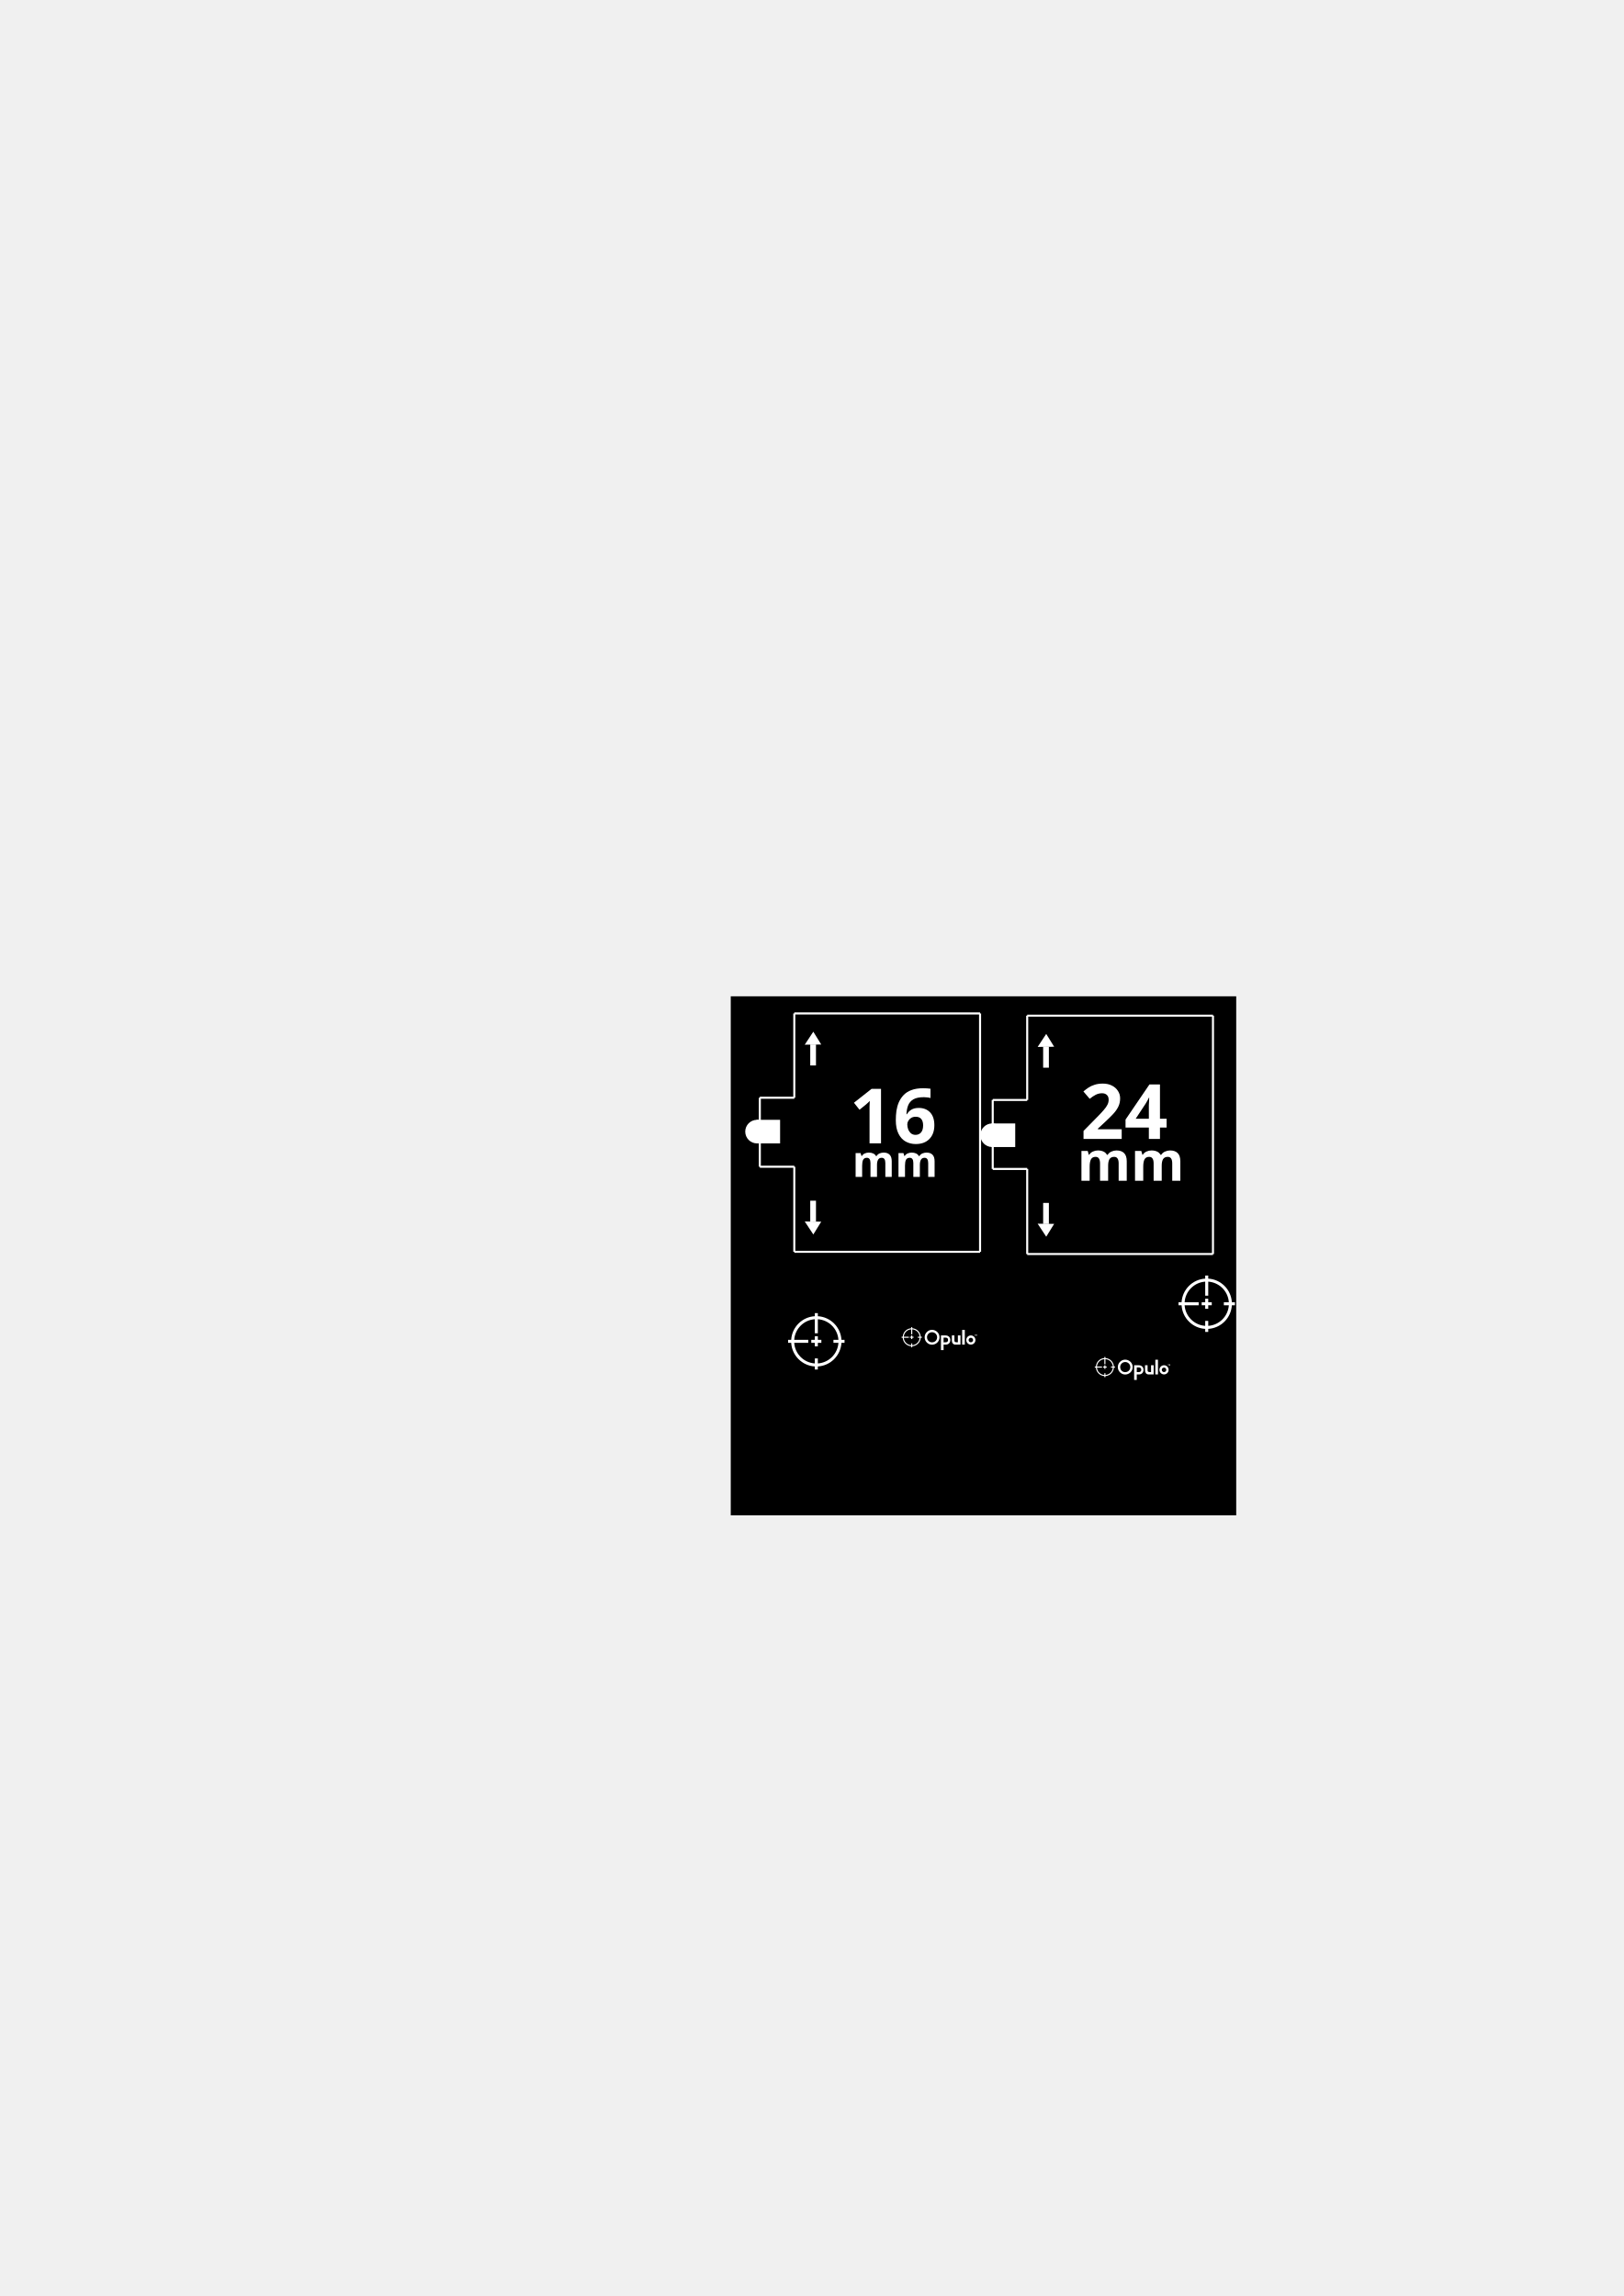
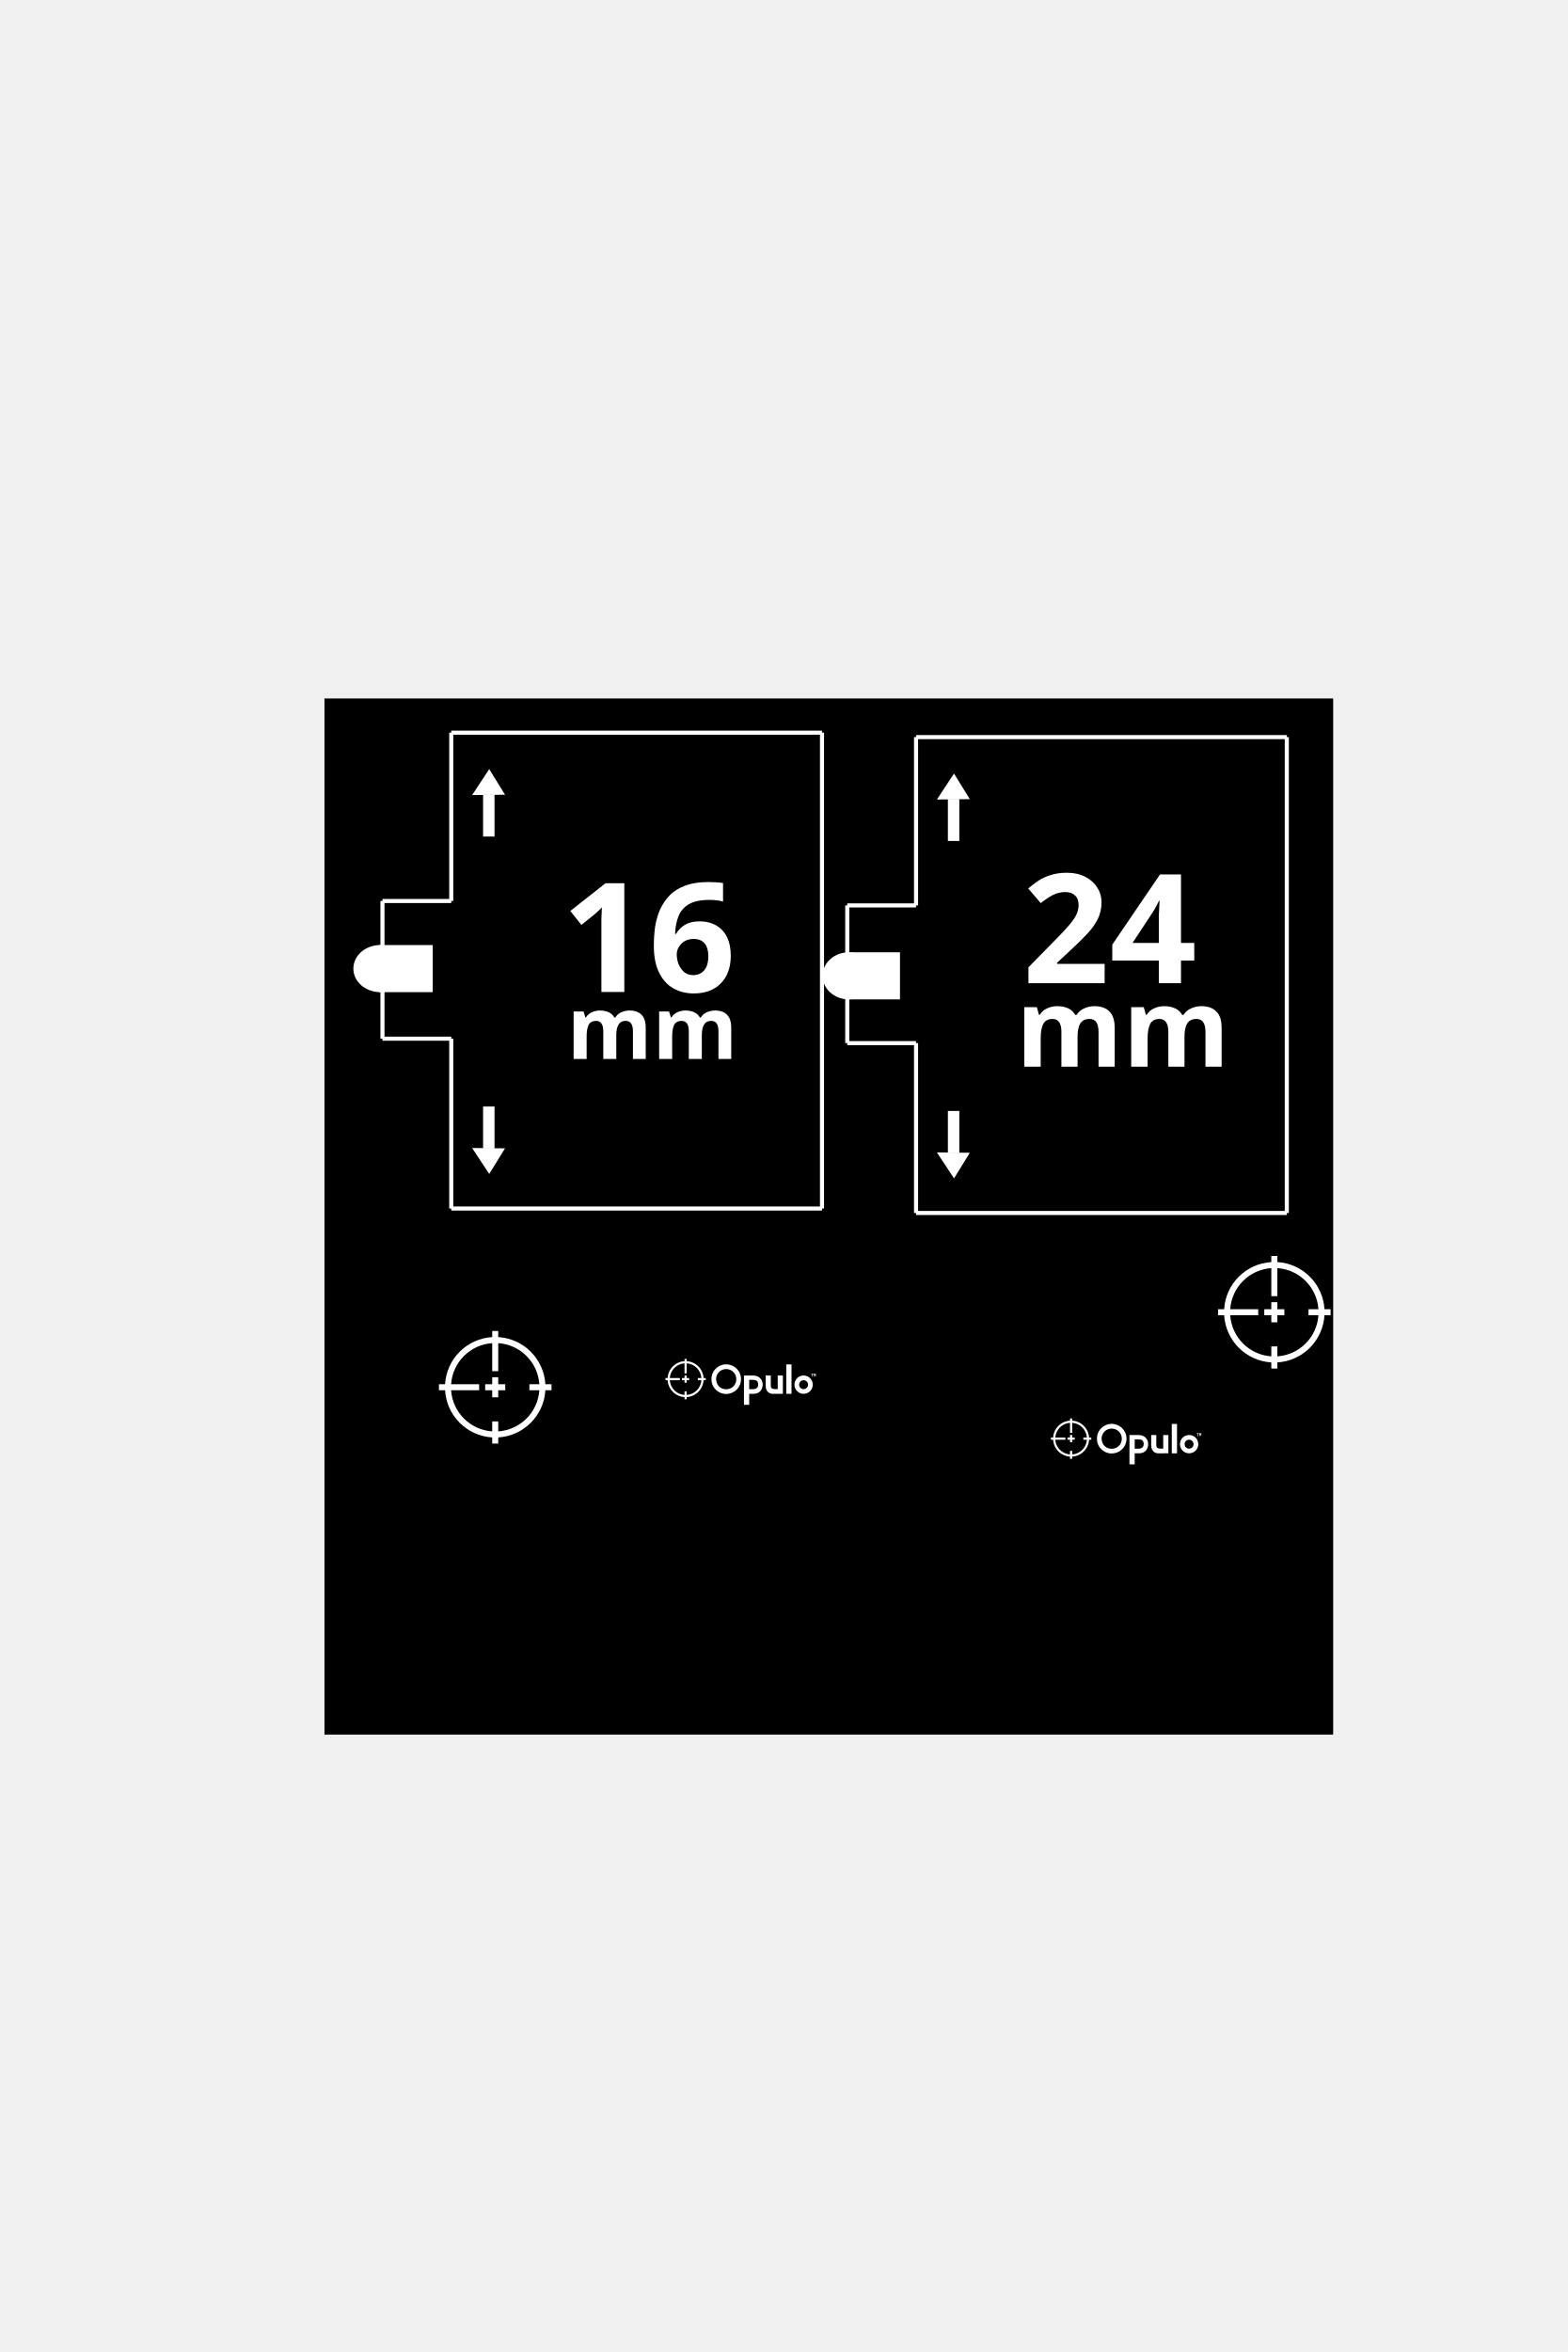
- <svg xmlns="http://www.w3.org/2000/svg" width="210mm" height="297mm" viewBox="0 0 210 297" version="1.1" id="svg1" xml:space="preserve">
+ <svg xmlns="http://www.w3.org/2000/svg" width="4in" height="6in" viewBox="0 0 101.6 152.4" version="1.1" id="svg1" xml:space="preserve">
  <defs id="defs1">
-     <marker id="DistanceX" orient="auto" refX="0.0" refY="0.0" style="overflow:visible">
-       <path d="M 3,-3 L -3,3 M 0,-5 L  0,5" style="stroke:#000000; stroke-width:0.5" id="path1" />
+     <marker id="DistanceX" orient="auto" refX="0" refY="0" style="overflow:visible">
+       <path d="M 3,-3 -3,3 M 0,-5 V 5" style="stroke:#000000;stroke-width:0.5" id="path1" />
    </marker>
    <pattern id="Hatch" patternUnits="userSpaceOnUse" width="8" height="8" x="0" y="0">
      <path d="M8 4 l-4,4" stroke="#000000" stroke-width="0.25" linecap="square" id="path2" />
      <path d="M6 2 l-4,4" stroke="#000000" stroke-width="0.25" linecap="square" id="path3" />
      <path d="M4 0 l-4,4" stroke="#000000" stroke-width="0.25" linecap="square" id="path4" />
    </pattern>
    <symbol id="*MODEL_SPACE" />
    <symbol id="*PAPER_SPACE" />
-     <marker id="DistanceX-3" orient="auto" refX="0.0" refY="0.0" style="overflow:visible">
-       <path d="M 3,-3 L -3,3 M 0,-5 L  0,5" style="stroke:#000000; stroke-width:0.5" id="path1-9" />
+     <marker id="DistanceX-3" orient="auto" refX="0" refY="0" style="overflow:visible">
+       <path d="M 3,-3 -3,3 M 0,-5 V 5" style="stroke:#000000;stroke-width:0.5" id="path1-9" />
    </marker>
    <pattern id="Hatch-0" patternUnits="userSpaceOnUse" width="8" height="8" x="0" y="0">
      <path d="M8 4 l-4,4" stroke="#000000" stroke-width="0.25" linecap="square" id="path2-5" />
      <path d="M6 2 l-4,4" stroke="#000000" stroke-width="0.25" linecap="square" id="path3-2" />
      <path d="M4 0 l-4,4" stroke="#000000" stroke-width="0.25" linecap="square" id="path4-2" />
    </pattern>
    <symbol id="*MODEL_SPACE-7" />
    <symbol id="*PAPER_SPACE-3" />
-     <marker id="DistanceX-1" orient="auto" refX="0.0" refY="0.0" style="overflow:visible">
-       <path d="M 3,-3 L -3,3 M 0,-5 L  0,5" style="stroke:#000000; stroke-width:0.5" id="path1-4" />
+     <marker id="DistanceX-1" orient="auto" refX="0" refY="0" style="overflow:visible">
+       <path d="M 3,-3 -3,3 M 0,-5 V 5" style="stroke:#000000;stroke-width:0.5" id="path1-4" />
    </marker>
    <pattern id="Hatch-7" patternUnits="userSpaceOnUse" width="8" height="8" x="0" y="0">
      <path d="M8 4 l-4,4" stroke="#000000" stroke-width="0.25" linecap="square" id="path2-1" />
      <path d="M6 2 l-4,4" stroke="#000000" stroke-width="0.25" linecap="square" id="path3-3" />
      <path d="M4 0 l-4,4" stroke="#000000" stroke-width="0.25" linecap="square" id="path4-8" />
    </pattern>
    <symbol id="*MODEL_SPACE-4" />
    <symbol id="*PAPER_SPACE-8" />
  </defs>
  <g id="layer1">
-     <rect style="fill:#000000;fill-opacity:1;stroke:none;stroke-width:0.1;stroke-linecap:square;stroke-miterlimit:0;stroke-dasharray:none;stroke-opacity:1" id="rect14" width="65.373" height="67.136" x="94.512" y="128.878" />
+     <rect style="fill:#000000;fill-opacity:1;stroke:none;stroke-width:0.1;stroke-linecap:square;stroke-miterlimit:0;stroke-dasharray:none;stroke-opacity:1" id="rect14" width="65.373" height="67.136" x="21.028" y="45.258" />
    <g id="g4" style="fill:none;stroke:#ff0000;stroke-width:25.902;stroke-dasharray:none;stroke-opacity:1" transform="matrix(0,-0.01032805,0.01013448,0,85.39176,130.5766)" />
    <g id="g5" style="fill:none;stroke:#ff0000;stroke-width:25.902;stroke-dasharray:none;stroke-opacity:1" transform="matrix(0,-0.01032805,0.01013448,0,85.39176,130.5766)" />
-     <text xml:space="preserve" style="font-size:9.878px;line-height:1.25;font-family:Figtree;-inkscape-font-specification:Figtree;fill:#ffffff;fill-opacity:1;stroke-width:0.265" x="109.867" y="147.896" id="text13">
-       <tspan id="tspan13" style="font-style:normal;font-variant:normal;font-weight:600;font-stretch:normal;font-size:9.878px;font-family:Figtree;-inkscape-font-specification:'Figtree Semi-Bold';fill:#ffffff;fill-opacity:1;stroke-width:0.265" x="109.867" y="147.896">16</tspan>
+     <text xml:space="preserve" style="font-size:9.878px;line-height:1.25;font-family:Figtree;-inkscape-font-specification:Figtree;fill:#ffffff;fill-opacity:1;stroke-width:0.265" x="36.384" y="64.277" id="text13">
+       <tspan id="tspan13" style="font-style:normal;font-variant:normal;font-weight:600;font-stretch:normal;font-size:9.878px;font-family:Figtree;-inkscape-font-specification:'Figtree Semi-Bold';fill:#ffffff;fill-opacity:1;stroke-width:0.265" x="36.384" y="64.277">16</tspan>
    </text>
-     <g id="g15" transform="rotate(180,98.47819,146.3807)">
-       <rect style="fill:#ffffff;fill-opacity:1;stroke:none;stroke-width:0.1;stroke-linecap:square;stroke-miterlimit:0;stroke-dasharray:none;stroke-opacity:1" id="rect15" width="3.051" height="3.051" x="97.521" y="144.856" rx="10" />
-       <rect style="fill:#ffffff;fill-opacity:1;stroke:none;stroke-width:0.1;stroke-linecap:square;stroke-miterlimit:0;stroke-dasharray:none;stroke-opacity:1" id="rect15-4" width="3.051" height="3.051" x="96.063" y="144.855" />
+     <g id="g15" transform="matrix(-1.140551,0,0,-1,137.6082,209.1421)" style="stroke-width:0.936">
+       <rect style="fill:#ffffff;fill-opacity:1;stroke:none;stroke-width:0.094;stroke-linecap:square;stroke-miterlimit:0;stroke-dasharray:none;stroke-opacity:1" id="rect15" width="3.051" height="3.051" x="97.521" y="144.856" rx="10" />
+       <rect style="fill:#ffffff;fill-opacity:1;stroke:none;stroke-width:0.094;stroke-linecap:square;stroke-miterlimit:0;stroke-dasharray:none;stroke-opacity:1" id="rect15-4" width="3.051" height="3.051" x="96.063" y="144.855" />
    </g>
-     <g id="g15-3" transform="rotate(180,113.6834,146.6153)">
-       <rect style="fill:#ffffff;fill-opacity:1;stroke:none;stroke-width:0.1;stroke-linecap:square;stroke-miterlimit:0;stroke-dasharray:none;stroke-opacity:1" id="rect15-8" width="3.051" height="3.051" x="97.521" y="144.856" rx="10" />
-       <rect style="fill:#ffffff;fill-opacity:1;stroke:none;stroke-width:0.1;stroke-linecap:square;stroke-miterlimit:0;stroke-dasharray:none;stroke-opacity:1" id="rect15-4-1" width="3.051" height="3.051" x="96.063" y="144.855" />
+     <g id="g15-3" transform="matrix(-1.11244,0,0,-1,165.1914,209.6114)" style="stroke-width:0.948">
+       <rect style="fill:#ffffff;fill-opacity:1;stroke:none;stroke-width:0.095;stroke-linecap:square;stroke-miterlimit:0;stroke-dasharray:none;stroke-opacity:1" id="rect15-8" width="3.051" height="3.051" x="97.521" y="144.856" rx="10" />
+       <rect style="fill:#ffffff;fill-opacity:1;stroke:none;stroke-width:0.095;stroke-linecap:square;stroke-miterlimit:0;stroke-dasharray:none;stroke-opacity:1" id="rect15-4-1" width="3.051" height="3.051" x="96.063" y="144.855" />
    </g>
-     <g id="g16" transform="translate(0.04102534,-1.682039)">
+     <g id="g16" transform="translate(-73.44259,-85.30133)">
      <rect style="fill:#ffffff;fill-opacity:1;stroke:none;stroke-width:0.1;stroke-linecap:square;stroke-miterlimit:0;stroke-dasharray:none;stroke-opacity:1" id="rect13" width="0.741" height="2.726" x="104.751" y="136.78" />
      <path style="fill:#ffffff;fill-opacity:1;stroke:none;stroke-width:0.265px;stroke-linecap:butt;stroke-linejoin:miter;stroke-opacity:1" d="m 105.148,135.137 -1.108,1.682 2.133,-0.023 z" id="path16" />
    </g>
-     <g id="g16-5" transform="matrix(1,0,0,-1,0.04147732,294.8233)">
+     <g id="g16-5" transform="matrix(1,0,0,-1,-73.44214,211.204)">
      <rect style="fill:#ffffff;fill-opacity:1;stroke:none;stroke-width:0.1;stroke-linecap:square;stroke-miterlimit:0;stroke-dasharray:none;stroke-opacity:1" id="rect13-2" width="0.741" height="2.726" x="104.751" y="136.78" />
      <path style="fill:#ffffff;fill-opacity:1;stroke:none;stroke-width:0.265px;stroke-linecap:butt;stroke-linejoin:miter;stroke-opacity:1" d="m 105.148,135.137 -1.108,1.682 2.133,-0.023 z" id="path16-1" />
    </g>
-     <g id="g2" transform="matrix(0,-0.01032805,0.01032109,0,85.09933,130.5969)" style="stroke-width:25.627;stroke:#ffffff;stroke-opacity:1">
-       <g id="g4-7" style="stroke-width:25.627;stroke:#ffffff;stroke-opacity:1" />
-       <g id="g5-9" style="stroke-width:25.627;stroke:#ffffff;stroke-opacity:1" />
-       <g id="g12-0" style="stroke-width:25.627;stroke:#ffffff;stroke-opacity:1">
+     <g id="g2" transform="matrix(0,-0.01032805,0.01032109,0,11.61571,46.97765)" style="stroke:#ffffff;stroke-width:25.627;stroke-opacity:1">
+       <g id="g4-7" style="stroke:#ffffff;stroke-width:25.627;stroke-opacity:1" />
+       <g id="g5-9" style="stroke:#ffffff;stroke-width:25.627;stroke-opacity:1" />
+       <g id="g12-0" style="stroke:#ffffff;stroke-width:25.627;stroke-opacity:1">
        <path style="fill:none;stroke:#ffffff;stroke-width:25.627;stroke-opacity:1" d="m -1104,1276.12 h -864" id="path5-2" />
        <path style="fill:none;stroke:#ffffff;stroke-width:25.627;stroke-opacity:1" d="m -1968,1276.12 v 432" id="path6-3" />
        <path style="fill:none;stroke:#ffffff;stroke-width:25.627;stroke-opacity:1" d="M -1968,1708.12 H -3033.6" id="path7-9" />
        <path style="fill:none;stroke:#ffffff;stroke-width:25.627;stroke-opacity:1" d="m -3033.6,1708.12 v 2328" id="path8-9" />
        <path style="fill:none;stroke:#ffffff;stroke-width:25.627;stroke-opacity:1" d="M -3033.6,4036.12 H -48" id="path9-7" />
        <path style="fill:none;stroke:#ffffff;stroke-width:25.627;stroke-opacity:1" d="m -48,4036.12 v -2328" id="path10-0" />
        <path style="fill:none;stroke:#ffffff;stroke-width:25.627;stroke-opacity:1" d="M -48,1708.12 H -1104" id="path11-3" />
        <path style="fill:none;stroke:#ffffff;stroke-width:25.627;stroke-opacity:1" d="m -1104,1708.12 v -432" id="path12-9" />
      </g>
    </g>
-     <g id="g3" transform="matrix(0.6132742,0,0,0.6132742,34.07514,83.67651)" style="stroke-width:1.631">
+     <g id="g3" transform="matrix(0.6132742,0,0,0.6132742,-39.40847,0.05722587)" style="stroke-width:1.631">
      <path d="m 116.911,141.178 a 5.31,5.31 0 0 1 4.982,4.982 h 0.647 v 0.637 h -0.647 a 5.31,5.31 0 0 1 -4.982,4.982 v 0.647 h -0.637 v -0.647 a 5.31,5.31 0 0 1 -4.982,-4.982 h -0.647 v -0.637 h 0.647 a 5.31,5.31 0 0 1 4.982,-4.982 v -0.647 h 0.637 z" style="fill:#ffffff;fill-opacity:1;stroke:none;stroke-width:0.431" id="path6" />
      <path d="m 114.893,146.797 h -2.963 a 4.673,4.673 0 0 0 4.344,4.344 v -1.051 h 0.637 v 1.051 a 4.673,4.673 0 0 0 4.344,-4.344 h -1.051 v -0.637 h 1.051 a 4.673,4.673 0 0 0 -4.344,-4.344 v 2.963 h -0.637 v -2.963 a 4.673,4.673 0 0 0 -4.344,4.344 h 2.963 z" style="fill:#000000;fill-opacity:1;stroke:none;stroke-width:0.431" id="path5" />
      <path d="m 116.911,146.16 h 0.743 v 0.637 h -0.743 v 0.743 h -0.637 v -0.743 h -0.743 v -0.637 h 0.743 v -0.743 h 0.637 z" style="fill:#ffffff;fill-opacity:1;stroke:none;stroke-width:0.431" id="path7" />
    </g>
-     <g id="g3-0" transform="matrix(0.6132742,0,0,0.6132742,84.56756,78.81574)" style="stroke-width:1.631">
+     <g id="g3-0" transform="matrix(0.6132742,0,0,0.6132742,11.08394,-4.803552)" style="stroke-width:1.631">
      <path d="m 116.911,141.178 a 5.31,5.31 0 0 1 4.982,4.982 h 0.647 v 0.637 h -0.647 a 5.31,5.31 0 0 1 -4.982,4.982 v 0.647 h -0.637 v -0.647 a 5.31,5.31 0 0 1 -4.982,-4.982 h -0.647 v -0.637 h 0.647 a 5.31,5.31 0 0 1 4.982,-4.982 v -0.647 h 0.637 z" style="fill:#ffffff;fill-opacity:1;stroke:none;stroke-width:0.431" id="path6-2" />
      <path d="m 114.893,146.797 h -2.963 a 4.673,4.673 0 0 0 4.344,4.344 v -1.051 h 0.637 v 1.051 a 4.673,4.673 0 0 0 4.344,-4.344 h -1.051 v -0.637 h 1.051 a 4.673,4.673 0 0 0 -4.344,-4.344 v 2.963 h -0.637 v -2.963 a 4.673,4.673 0 0 0 -4.344,4.344 h 2.963 z" style="fill:#000000;fill-opacity:1;stroke:none;stroke-width:0.431" id="path5-3" />
      <path d="m 116.911,146.16 h 0.743 v 0.637 h -0.743 v 0.743 h -0.637 v -0.743 h -0.743 v -0.637 h 0.743 v -0.743 h 0.637 z" style="fill:#ffffff;fill-opacity:1;stroke:none;stroke-width:0.431" id="path7-99" />
    </g>
-     <g id="g6" transform="matrix(0.02194832,0,0,0.02194832,116.2404,171.5027)" style="fill:#ffffff;fill-opacity:1;stroke-width:12.055">
+     <g id="g6" transform="matrix(0.02194832,0,0,0.02194832,42.75683,87.88345)" style="fill:#ffffff;fill-opacity:1;stroke-width:12.055">
      <path d="M 240.06,67.75 C 239.62,106.83 191.8,126.07 164.7,97.58 148,80.93 148.73,51.63 166.23,35.82 194.01,9.27 240.07,29.3 240.06,67.75 Z m -43.83,-30.1 c -16.75,0.14 -29.36,13.24 -29.85,28.73 0.59,41.25 57.63,40.38 59.73,2.2 0.53,-17.61 -13.49,-30.9 -29.88,-30.93 z" id="path109" style="fill:#ffffff;fill-opacity:1;stroke-width:12.055" />
      <path d="m 248.69,99.76 c 0,-14.11 0,-43.09 0,-43.09 0,0 18.2,0.01 26.84,0 18.5,0 28.42,12.51 28.42,26.65 0,15.46 -9.98,27.38 -26.54,27.38 -2.84,0 -13.28,0 -13.28,0 l 0.02,32.45 -15.48,0.02 c 0,0 0.02,-29.23 0.02,-43.41 z M 264.15,83.3 c 0,4.38 0,13.84 0,13.84 0,0 6.89,-0.05 11.29,-0.05 7.82,0 15.29,-3.43 15.29,-13.49 0,-10.85 -6.49,-14.07 -15.49,-14.07 -3.42,-0.04 -11.1,-0.02 -11.1,-0.02 0,0 0.01,9.46 0.01,13.79 z" id="path111" style="fill:#ffffff;fill-opacity:1;stroke-width:12.055" />
      <path d="m 363.66,110.69 c -5.84,0 -25.88,0.03 -30.07,0.03 -13.35,0 -20.7,-10.65 -20.7,-23.35 0,-10 -0.02,-30.7 -0.02,-30.7 h 15.07 c 0,0 -0.02,20.23 -0.02,30.02 0,7.35 3.55,10.18 14.49,10.18 1.5,0 5.98,0 5.98,0 l -0.02,-40.2 h 15.28 c 0.01,0 0.01,47.69 0.01,54.02 z" id="path113" style="fill:#ffffff;fill-opacity:1;stroke-width:12.055" />
      <path d="m 424.82,110.71 c -14.74,0 -27.5,-12.05 -27.03,-27.99 0.41,-13.8 11.85,-26.55 28.08,-26.06 13.73,0.42 26.49,11.83 25.98,28.07 -0.46,13.94 -11.88,25.89 -27.03,25.98 z m 13.17,-26.96 c -0.07,-7.37 -5.89,-13.03 -12.83,-13.21 -7.77,-0.2 -13.47,5.94 -13.63,12.82 -0.19,7.74 5.95,13.44 12.85,13.61 7.66,0.19 13.58,-5.97 13.61,-13.22 z" id="path115" style="fill:#ffffff;fill-opacity:1;stroke-width:12.055" />
      <path d="m 373.64,23.94 h 15.46 c 0,28.32 0.01,58.47 0,86.77 -4.87,0.01 -15.48,0.02 -15.48,0.02 0.03,-14.16 0.02,-86.79 0.02,-86.79 z" id="path117" style="fill:#ffffff;fill-opacity:1;stroke-width:12.055" />
      <g id="Sketch_00000163793952748931256020000003875778274186330264_" transform="matrix(1,0,0,-1,28.56,28.56)" style="fill:#ffffff;fill-opacity:1;stroke-width:12.055">
        <path d="m 51,20.74 v -6.47 c 26.84,-1.61 48.25,-23.02 49.86,-49.86 h 6.47 v -6.38 h -6.47 C 99.25,-68.82 77.84,-90.23 51,-91.85 v -6.47 h -6.38 v 6.47 c -26.84,1.62 -48.25,23.03 -49.86,49.87 v 0 h -6.47 v 6.38 h 6.47 c 1.61,26.84 23.02,48.25 49.86,49.86 v 6.47 H 51 M 44.62,7.87 C 21.3,6.28 2.74,-12.28 1.15,-35.6 H 30.8 v -6.38 H 1.15 C 2.74,-65.3 21.3,-83.86 44.62,-85.45 v 10.52 H 51 v -10.52 c 23.32,1.59 41.88,20.16 43.47,43.47 H 83.95 v 6.38 H 94.47 C 92.88,-12.28 74.32,6.28 51,7.87 V -21.78 H 44.62 V 7.87" id="path119" style="fill:#ffffff;fill-opacity:1;stroke-width:12.055" />
        <path id="Sketch_w0002_00000062871477408809884110000011827936560669940638_" d="m 37.18,-35.6 v -6.38 h 7.44 v -7.44 H 51 v 7.44 h 7.44 v 6.38 H 51 v 7.44 h -6.38 v -7.44 h -7.44" style="fill:#ffffff;fill-opacity:1;stroke-width:12.055" />
      </g>
      <path d="m 451.501,52.563 v 7.19 h -1.65 v -7.19 h -2.6 v -1.34 h 6.88 v 1.34 z" id="path123" style="fill:#ffffff;fill-opacity:1;stroke-width:12.055" />
      <path d="m 457.891,54.423 0.92,-3.21 h 2.04 v 8.53 h -1.51 v -2.53 l 0.07,-3.99 -1.12,3.7 h -0.81 l -1,-3.54 0.07,3.83 v 2.53 h -1.51 v -8.53 h 2.04 z" id="path125" style="fill:#ffffff;fill-opacity:1;stroke-width:12.055" />
    </g>
-     <text xml:space="preserve" style="font-size:9.878px;line-height:1.25;font-family:Figtree;-inkscape-font-specification:Figtree;fill:#ffffff;fill-opacity:1;stroke-width:0.265" x="139.746" y="147.327" id="text13-4">
-       <tspan id="tspan13-3" style="font-style:normal;font-variant:normal;font-weight:600;font-stretch:normal;font-size:9.878px;font-family:Figtree;-inkscape-font-specification:'Figtree Semi-Bold';fill:#ffffff;fill-opacity:1;stroke-width:0.265" x="139.746" y="147.327">24</tspan>
+     <text xml:space="preserve" style="font-size:9.878px;line-height:1.25;font-family:Figtree;-inkscape-font-specification:Figtree;fill:#ffffff;fill-opacity:1;stroke-width:0.265" x="66.263" y="63.708" id="text13-4">
+       <tspan id="tspan13-3" style="font-style:normal;font-variant:normal;font-weight:600;font-stretch:normal;font-size:9.878px;font-family:Figtree;-inkscape-font-specification:'Figtree Semi-Bold';fill:#ffffff;fill-opacity:1;stroke-width:0.265" x="66.263" y="63.708">24</tspan>
    </text>
-     <g id="g16-54" transform="translate(30.16379,-1.394864)">
+     <g id="g16-54" transform="translate(-43.31983,-85.01415)">
      <rect style="fill:#ffffff;fill-opacity:1;stroke:none;stroke-width:0.1;stroke-linecap:square;stroke-miterlimit:0;stroke-dasharray:none;stroke-opacity:1" id="rect13-9" width="0.741" height="2.726" x="104.751" y="136.78" />
      <path style="fill:#ffffff;fill-opacity:1;stroke:none;stroke-width:0.265px;stroke-linecap:butt;stroke-linejoin:miter;stroke-opacity:1" d="m 105.148,135.137 -1.108,1.682 2.133,-0.023 z" id="path16-17" />
    </g>
-     <g id="g16-5-5" transform="matrix(1,0,0,-1,30.16424,295.1105)">
+     <g id="g16-5-5" transform="matrix(1,0,0,-1,-43.31938,211.4912)">
      <rect style="fill:#ffffff;fill-opacity:1;stroke:none;stroke-width:0.1;stroke-linecap:square;stroke-miterlimit:0;stroke-dasharray:none;stroke-opacity:1" id="rect13-2-5" width="0.741" height="2.726" x="104.751" y="136.78" />
      <path style="fill:#ffffff;fill-opacity:1;stroke:none;stroke-width:0.265px;stroke-linecap:butt;stroke-linejoin:miter;stroke-opacity:1" d="m 105.148,135.137 -1.108,1.682 2.133,-0.023 z" id="path16-1-4" />
    </g>
-     <g id="g2-1" transform="matrix(0,-0.01032805,0.01032109,0,115.2221,130.8841)" style="stroke:#ff00ed;stroke-width:25.627;stroke-opacity:1">
+     <g id="g2-1" transform="matrix(0,-0.01032805,0.01032109,0,41.73848,47.26483)" style="stroke:#ff00ed;stroke-width:25.627;stroke-opacity:1">
      <g id="g4-7-8" style="stroke:#ff00ed;stroke-width:25.627;stroke-opacity:1" />
      <g id="g5-9-8" style="stroke:#ff00ed;stroke-width:25.627;stroke-opacity:1" />
-       <g id="g12-0-3" style="stroke:#ffffff;stroke-width:25.627;stroke-opacity:1;fill:none;fill-opacity:1">
-         <path style="fill:none;stroke:#ffffff;stroke-width:25.627;stroke-opacity:1;fill-opacity:1" d="m -1104,1276.12 h -864" id="path5-2-5" />
-         <path style="fill:none;stroke:#ffffff;stroke-width:25.627;stroke-opacity:1;fill-opacity:1" d="m -1968,1276.12 v 432" id="path6-3-2" />
-         <path style="fill:none;stroke:#ffffff;stroke-width:25.627;stroke-opacity:1;fill-opacity:1" d="M -1968,1708.12 H -3033.6" id="path7-9-2" />
-         <path style="fill:none;stroke:#ffffff;stroke-width:25.627;stroke-opacity:1;fill-opacity:1" d="m -3033.6,1708.12 v 2328" id="path8-9-6" />
-         <path style="fill:none;stroke:#ffffff;stroke-width:25.627;stroke-opacity:1;fill-opacity:1" d="M -3033.6,4036.12 H -48" id="path9-7-6" />
-         <path style="fill:none;stroke:#ffffff;stroke-width:25.627;stroke-opacity:1;fill-opacity:1" d="m -48,4036.12 v -2328" id="path10-0-7" />
-         <path style="fill:none;stroke:#ffffff;stroke-width:25.627;stroke-opacity:1;fill-opacity:1" d="M -48,1708.12 H -1104" id="path11-3-8" />
-         <path style="fill:none;stroke:#ffffff;stroke-width:25.627;stroke-opacity:1;fill-opacity:1" d="m -1104,1708.12 v -432" id="path12-9-4" />
+       <g id="g12-0-3" style="fill:none;fill-opacity:1;stroke:#ffffff;stroke-width:25.627;stroke-opacity:1">
+         <path style="fill:none;fill-opacity:1;stroke:#ffffff;stroke-width:25.627;stroke-opacity:1" d="m -1104,1276.12 h -864" id="path5-2-5" />
+         <path style="fill:none;fill-opacity:1;stroke:#ffffff;stroke-width:25.627;stroke-opacity:1" d="m -1968,1276.12 v 432" id="path6-3-2" />
+         <path style="fill:none;fill-opacity:1;stroke:#ffffff;stroke-width:25.627;stroke-opacity:1" d="M -1968,1708.12 H -3033.6" id="path7-9-2" />
+         <path style="fill:none;fill-opacity:1;stroke:#ffffff;stroke-width:25.627;stroke-opacity:1" d="m -3033.6,1708.12 v 2328" id="path8-9-6" />
+         <path style="fill:none;fill-opacity:1;stroke:#ffffff;stroke-width:25.627;stroke-opacity:1" d="M -3033.6,4036.12 H -48" id="path9-7-6" />
+         <path style="fill:none;fill-opacity:1;stroke:#ffffff;stroke-width:25.627;stroke-opacity:1" d="m -48,4036.12 v -2328" id="path10-0-7" />
+         <path style="fill:none;fill-opacity:1;stroke:#ffffff;stroke-width:25.627;stroke-opacity:1" d="M -48,1708.12 H -1104" id="path11-3-8" />
+         <path style="fill:none;fill-opacity:1;stroke:#ffffff;stroke-width:25.627;stroke-opacity:1" d="m -1104,1708.12 v -432" id="path12-9-4" />
      </g>
    </g>
-     <g id="g6-1" transform="matrix(0.02194832,0,0,0.02194832,141.2244,175.3586)" style="fill:#ffffff;fill-opacity:1;stroke-width:12.055">
+     <g id="g6-1" transform="matrix(0.02194832,0,0,0.02194832,67.74078,91.73926)" style="fill:#ffffff;fill-opacity:1;stroke-width:12.055">
      <path d="M 240.06,67.75 C 239.62,106.83 191.8,126.07 164.7,97.58 148,80.93 148.73,51.63 166.23,35.82 194.01,9.27 240.07,29.3 240.06,67.75 Z m -43.83,-30.1 c -16.75,0.14 -29.36,13.24 -29.85,28.73 0.59,41.25 57.63,40.38 59.73,2.2 0.53,-17.61 -13.49,-30.9 -29.88,-30.93 z" id="path109-7" style="fill:#ffffff;fill-opacity:1;stroke-width:12.055" />
      <path d="m 248.69,99.76 c 0,-14.11 0,-43.09 0,-43.09 0,0 18.2,0.01 26.84,0 18.5,0 28.42,12.51 28.42,26.65 0,15.46 -9.98,27.38 -26.54,27.38 -2.84,0 -13.28,0 -13.28,0 l 0.02,32.45 -15.48,0.02 c 0,0 0.02,-29.23 0.02,-43.41 z M 264.15,83.3 c 0,4.38 0,13.84 0,13.84 0,0 6.89,-0.05 11.29,-0.05 7.82,0 15.29,-3.43 15.29,-13.49 0,-10.85 -6.49,-14.07 -15.49,-14.07 -3.42,-0.04 -11.1,-0.02 -11.1,-0.02 0,0 0.01,9.46 0.01,13.79 z" id="path111-1" style="fill:#ffffff;fill-opacity:1;stroke-width:12.055" />
      <path d="m 363.66,110.69 c -5.84,0 -25.88,0.03 -30.07,0.03 -13.35,0 -20.7,-10.65 -20.7,-23.35 0,-10 -0.02,-30.7 -0.02,-30.7 h 15.07 c 0,0 -0.02,20.23 -0.02,30.02 0,7.35 3.55,10.18 14.49,10.18 1.5,0 5.98,0 5.98,0 l -0.02,-40.2 h 15.28 c 0.01,0 0.01,47.69 0.01,54.02 z" id="path113-8" style="fill:#ffffff;fill-opacity:1;stroke-width:12.055" />
      <path d="m 424.82,110.71 c -14.74,0 -27.5,-12.05 -27.03,-27.99 0.41,-13.8 11.85,-26.55 28.08,-26.06 13.73,0.42 26.49,11.83 25.98,28.07 -0.46,13.94 -11.88,25.89 -27.03,25.98 z m 13.17,-26.96 c -0.07,-7.37 -5.89,-13.03 -12.83,-13.21 -7.77,-0.2 -13.47,5.94 -13.63,12.82 -0.19,7.74 5.95,13.44 12.85,13.61 7.66,0.19 13.58,-5.97 13.61,-13.22 z" id="path115-7" style="fill:#ffffff;fill-opacity:1;stroke-width:12.055" />
      <path d="m 373.64,23.94 h 15.46 c 0,28.32 0.01,58.47 0,86.77 -4.87,0.01 -15.48,0.02 -15.48,0.02 0.03,-14.16 0.02,-86.79 0.02,-86.79 z" id="path117-8" style="fill:#ffffff;fill-opacity:1;stroke-width:12.055" />
      <g id="Sketch_00000163793952748931256020000003875778274186330264_-7" transform="matrix(1,0,0,-1,28.56,28.56)" style="fill:#ffffff;fill-opacity:1;stroke-width:12.055">
        <path d="m 51,20.74 v -6.47 c 26.84,-1.61 48.25,-23.02 49.86,-49.86 h 6.47 v -6.38 h -6.47 C 99.25,-68.82 77.84,-90.23 51,-91.85 v -6.47 h -6.38 v 6.47 c -26.84,1.62 -48.25,23.03 -49.86,49.87 v 0 h -6.47 v 6.38 h 6.47 c 1.61,26.84 23.02,48.25 49.86,49.86 v 6.47 H 51 M 44.62,7.87 C 21.3,6.28 2.74,-12.28 1.15,-35.6 H 30.8 v -6.38 H 1.15 C 2.74,-65.3 21.3,-83.86 44.62,-85.45 v 10.52 H 51 v -10.52 c 23.32,1.59 41.88,20.16 43.47,43.47 H 83.95 v 6.38 H 94.47 C 92.88,-12.28 74.32,6.28 51,7.87 V -21.78 H 44.62 V 7.87" id="path119-7" style="fill:#ffffff;fill-opacity:1;stroke-width:12.055" />
        <path id="Sketch_w0002_00000062871477408809884110000011827936560669940638_-4" d="m 37.18,-35.6 v -6.38 h 7.44 v -7.44 H 51 v 7.44 h 7.44 v 6.38 H 51 v 7.44 h -6.38 v -7.44 h -7.44" style="fill:#ffffff;fill-opacity:1;stroke-width:12.055" />
      </g>
      <path d="m 451.501,52.563 v 7.19 h -1.65 v -7.19 h -2.6 v -1.34 h 6.88 v 1.34 z" id="path123-4" style="fill:#ffffff;fill-opacity:1;stroke-width:12.055" />
      <path d="m 457.891,54.423 0.92,-3.21 h 2.04 v 8.53 h -1.51 v -2.53 l 0.07,-3.99 -1.12,3.7 h -0.81 l -1,-3.54 0.07,3.83 v 2.53 h -1.51 v -8.53 h 2.04 z" id="path125-9" style="fill:#ffffff;fill-opacity:1;stroke-width:12.055" />
    </g>
-     <text xml:space="preserve" style="font-size:7.056px;line-height:1.25;font-family:Figtree;-inkscape-font-specification:Figtree;stroke-width:0.265" x="139.319" y="152.737" id="text1">
-       <tspan id="tspan1" style="font-style:normal;font-variant:normal;font-weight:600;font-stretch:normal;font-size:7.056px;font-family:Figtree;-inkscape-font-specification:'Figtree Semi-Bold';fill:#ffffff;fill-opacity:1;stroke-width:0.265" x="139.319" y="152.737">mm</tspan>
+     <text xml:space="preserve" style="font-size:7.056px;line-height:1.25;font-family:Figtree;-inkscape-font-specification:Figtree;stroke-width:0.265" x="65.836" y="69.118" id="text1">
+       <tspan id="tspan1" style="font-style:normal;font-variant:normal;font-weight:600;font-stretch:normal;font-size:7.056px;font-family:Figtree;-inkscape-font-specification:'Figtree Semi-Bold';fill:#ffffff;fill-opacity:1;stroke-width:0.265" x="65.836" y="69.118">mm</tspan>
    </text>
-     <text xml:space="preserve" style="font-size:5.644px;line-height:1.25;font-family:Figtree;-inkscape-font-specification:Figtree;stroke-width:0.265" x="110.221" y="152.238" id="text1-8">
-       <tspan id="tspan1-0" style="font-style:normal;font-variant:normal;font-weight:600;font-stretch:normal;font-size:5.644px;font-family:Figtree;-inkscape-font-specification:'Figtree Semi-Bold';fill:#ffffff;fill-opacity:1;stroke-width:0.265" x="110.221" y="152.238">mm</tspan>
+     <text xml:space="preserve" style="font-size:5.644px;line-height:1.25;font-family:Figtree;-inkscape-font-specification:Figtree;stroke-width:0.265" x="36.737" y="68.619" id="text1-8">
+       <tspan id="tspan1-0" style="font-style:normal;font-variant:normal;font-weight:600;font-stretch:normal;font-size:5.644px;font-family:Figtree;-inkscape-font-specification:'Figtree Semi-Bold';fill:#ffffff;fill-opacity:1;stroke-width:0.265" x="36.737" y="68.619">mm</tspan>
    </text>
  </g>
</svg>
